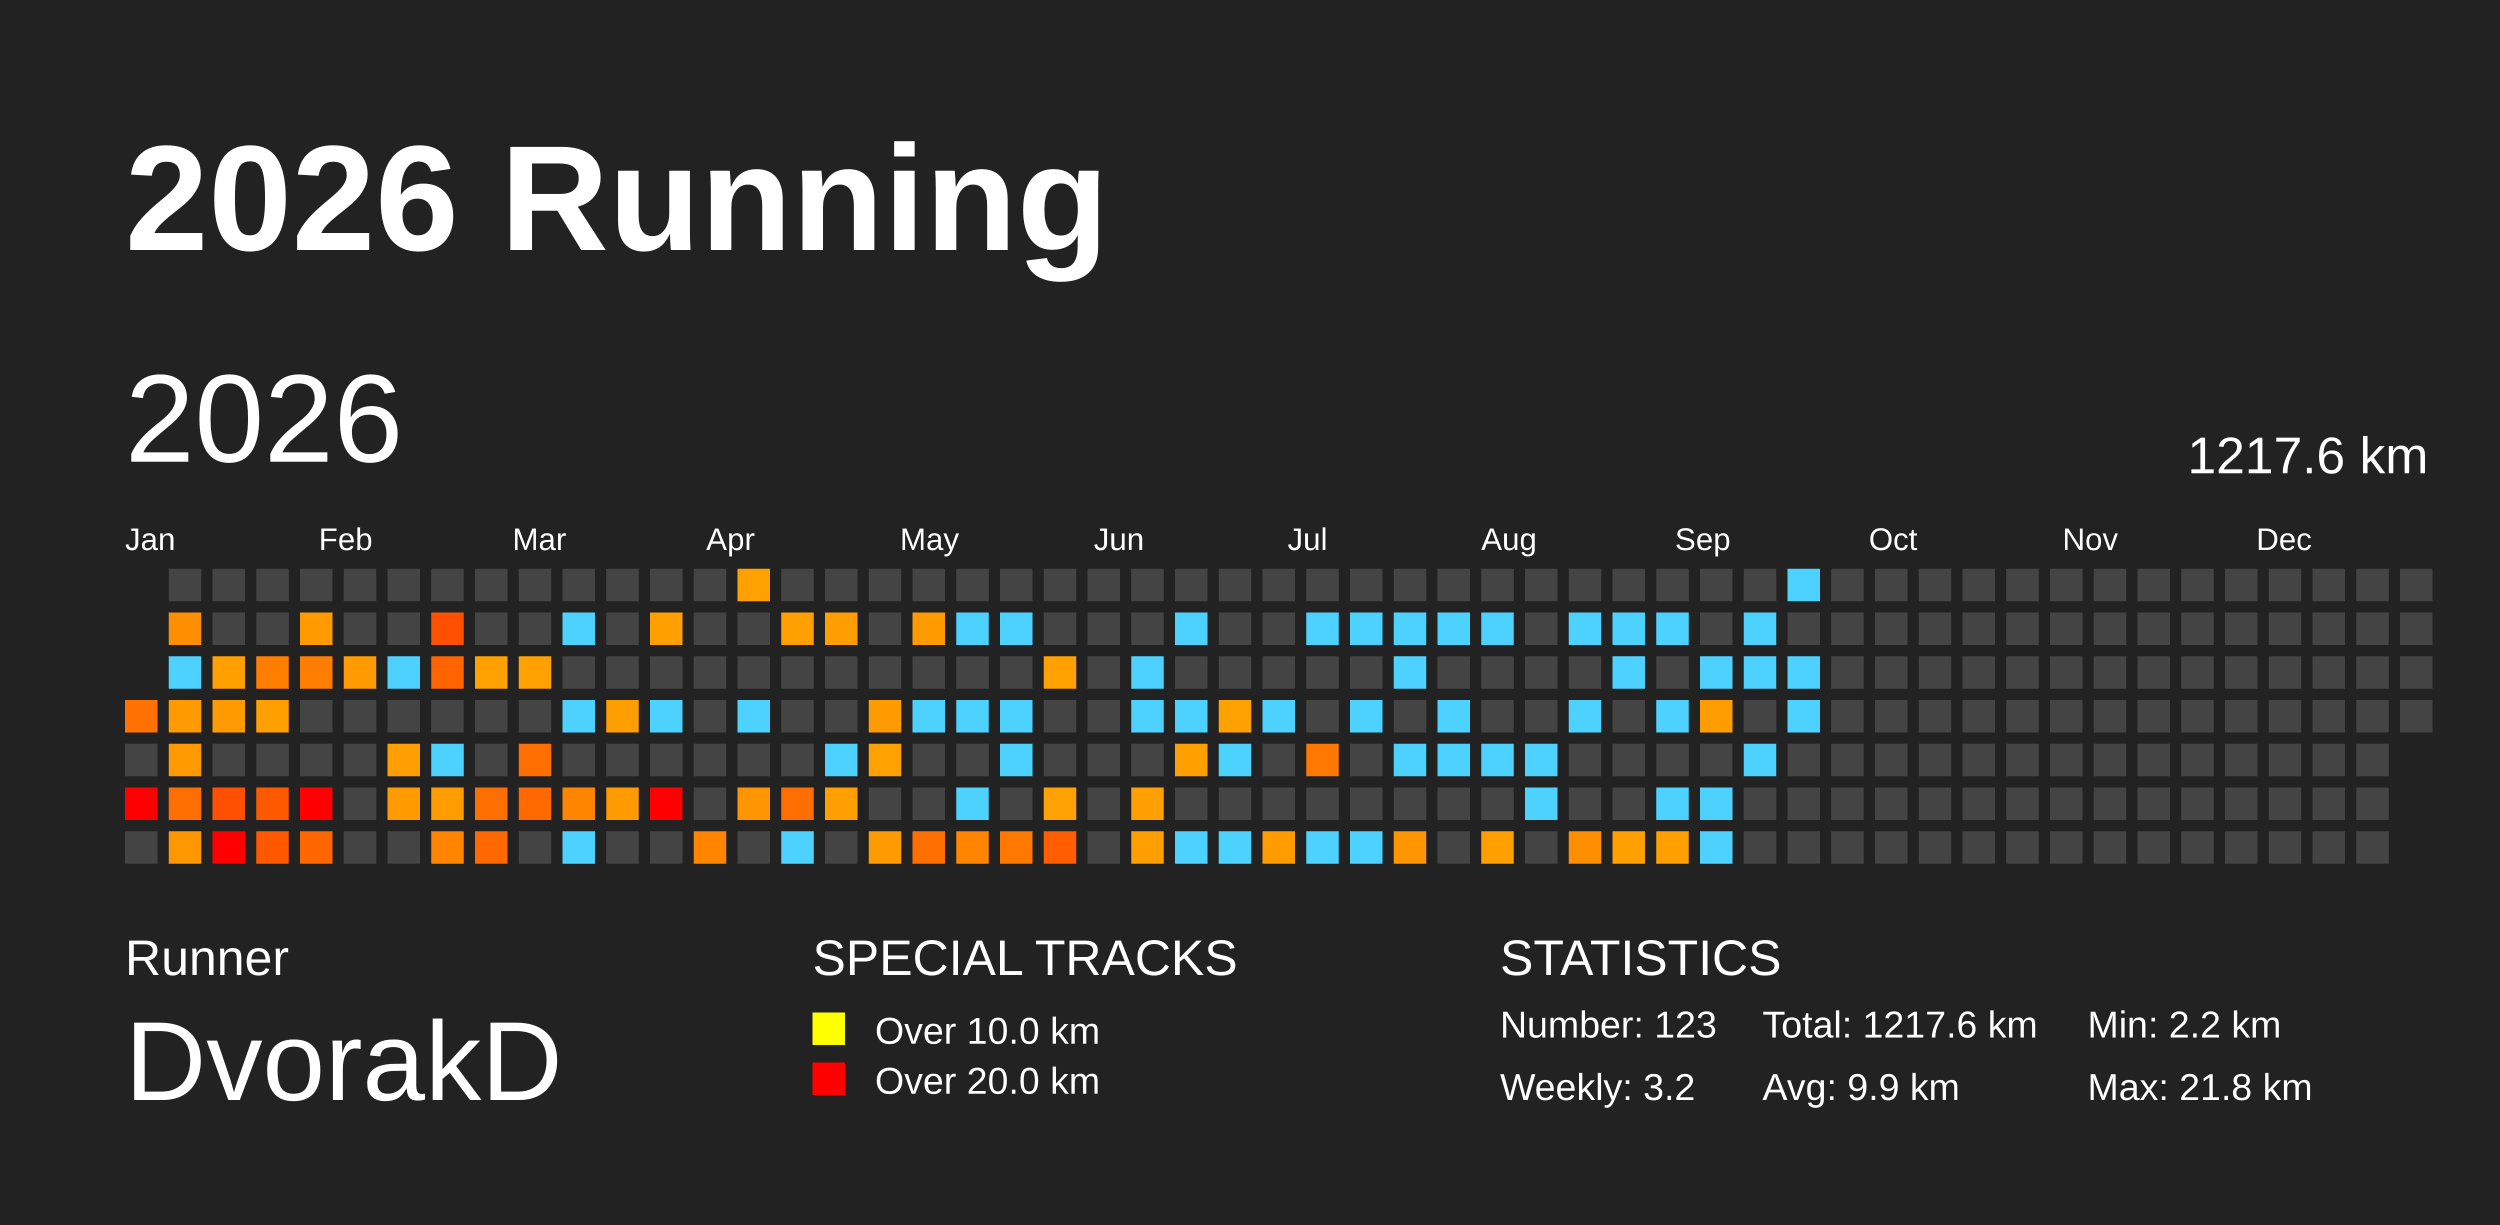
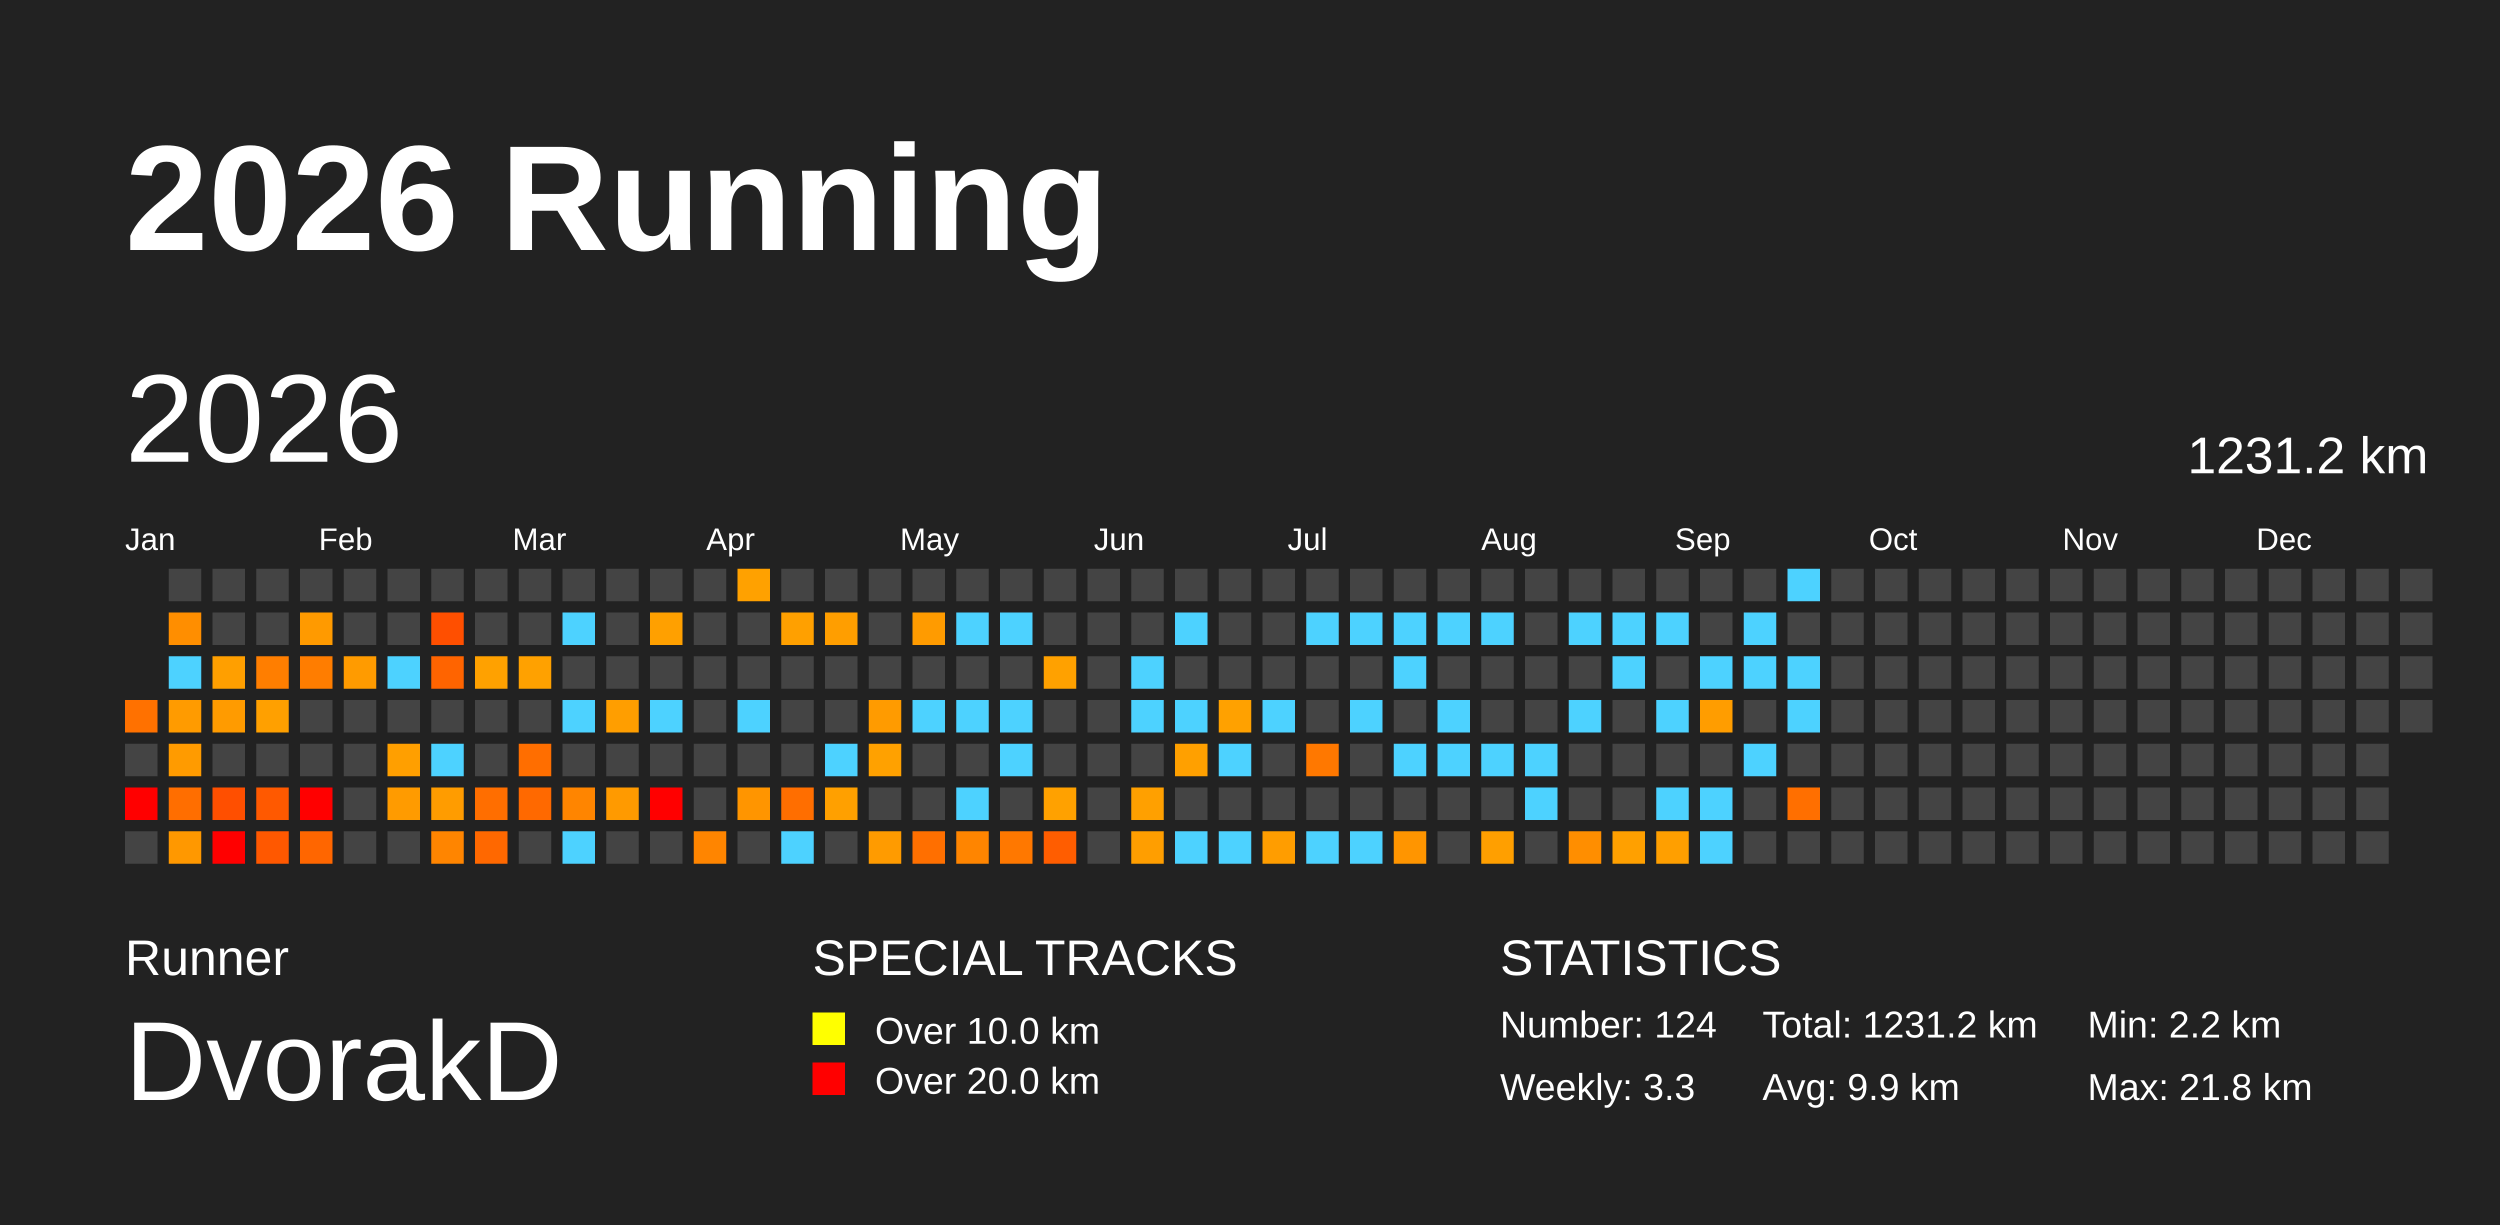
<svg xmlns="http://www.w3.org/2000/svg" baseProfile="full" height="98mm" version="1.1" viewBox="0,0,200,98" width="200mm">
  <defs />
  <rect fill="#222222" height="98" width="200" x="0" y="0" />
  <text fill="#FFFFFF" style="font-size:12px; font-family:Arial; font-weight:bold;" x="10" y="20">2026 Running</text>
  <text fill="#FFFFFF" style="font-size:4px; font-family:Arial" x="10" y="78">Runner</text>
  <text fill="#FFFFFF" style="font-size:9px; font-family:Arial" x="10" y="88">DvorakD</text>
  <text fill="#FFFFFF" style="font-size:4px; font-family:Arial" x="65" y="78">SPECIAL TRACKS</text>
  <rect fill="yellow" height="2.6" width="2.6" x="65" y="81" />
  <text fill="#FFFFFF" style="font-size:3px; font-family:Arial" x="70" y="83.5">Over 10.0 km</text>
  <rect fill="red" height="2.6" width="2.6" x="65" y="85" />
  <text fill="#FFFFFF" style="font-size:3px; font-family:Arial" x="70" y="87.5">Over 20.0 km</text>
  <text fill="#FFFFFF" style="font-size:4px; font-family:Arial" x="120" y="78">STATISTICS</text>
-   <text fill="#FFFFFF" style="font-size:3px; font-family:Arial" x="120" y="83">Number: 123</text>
-   <text fill="#FFFFFF" style="font-size:3px; font-family:Arial" x="120" y="88">Weekly: 3.2</text>
-   <text fill="#FFFFFF" style="font-size:3px; font-family:Arial" x="141" y="83">Total: 1217.6 km</text>
+   <text fill="#FFFFFF" style="font-size:3px; font-family:Arial" x="120" y="83">Number: 124</text>
+   <text fill="#FFFFFF" style="font-size:3px; font-family:Arial" x="120" y="88">Weekly: 3.3</text>
+   <text fill="#FFFFFF" style="font-size:3px; font-family:Arial" x="141" y="83">Total: 1231.2 km</text>
  <text fill="#FFFFFF" style="font-size:3px; font-family:Arial" x="141" y="88">Avg: 9.9 km</text>
  <text fill="#FFFFFF" style="font-size:3px; font-family:Arial" x="167" y="83">Min: 2.2 km</text>
  <text fill="#FFFFFF" style="font-size:3px; font-family:Arial" x="167" y="88">Max: 21.8 km</text>
  <text dominant-baseline="hanging" fill="#FFFFFF" style="font-size:10.0px; font-family:Arial;" x="10" y="30">2026</text>
-   <text dominant-baseline="hanging" fill="#FFFFFF" style="font-size:4.125px; font-family:Arial;" x="175" y="35">1217.6 km</text>
+   <text dominant-baseline="hanging" fill="#FFFFFF" style="font-size:4.125px; font-family:Arial;" x="175" y="35">1231.2 km</text>
  <text fill="#FFFFFF" style="font-size:2.5px; font-family:Arial" x="10.0" y="44">Jan</text>
  <text fill="#FFFFFF" style="font-size:2.5px; font-family:Arial" x="25.5" y="44">Feb</text>
  <text fill="#FFFFFF" style="font-size:2.5px; font-family:Arial" x="41.0" y="44">Mar</text>
  <text fill="#FFFFFF" style="font-size:2.5px; font-family:Arial" x="56.5" y="44">Apr</text>
  <text fill="#FFFFFF" style="font-size:2.5px; font-family:Arial" x="72.0" y="44">May</text>
  <text fill="#FFFFFF" style="font-size:2.5px; font-family:Arial" x="87.5" y="44">Jun</text>
  <text fill="#FFFFFF" style="font-size:2.5px; font-family:Arial" x="103.0" y="44">Jul</text>
  <text fill="#FFFFFF" style="font-size:2.5px; font-family:Arial" x="118.5" y="44">Aug</text>
  <text fill="#FFFFFF" style="font-size:2.5px; font-family:Arial" x="134.0" y="44">Sep</text>
  <text fill="#FFFFFF" style="font-size:2.5px; font-family:Arial" x="149.5" y="44">Oct</text>
  <text fill="#FFFFFF" style="font-size:2.5px; font-family:Arial" x="165.0" y="44">Nov</text>
  <text fill="#FFFFFF" style="font-size:2.5px; font-family:Arial" x="180.5" y="44">Dec</text>
  <rect fill="#ff7100" height="2.6" width="2.6" x="10.0" y="56.0" />
  <rect fill="#444444" height="2.6" width="2.6" x="10.0" y="59.5" />
  <rect fill="red" height="2.6" width="2.6" x="10.0" y="63.0" />
  <rect fill="#444444" height="2.6" width="2.6" x="10.0" y="66.5" />
  <rect fill="#444444" height="2.6" width="2.6" x="13.5" y="45.5" />
  <rect fill="#ff8e00" height="2.6" width="2.6" x="13.5" y="49.0" />
  <rect fill="#4dd2ff" height="2.6" width="2.6" x="13.5" y="52.5" />
  <rect fill="#ff9b00" height="2.6" width="2.6" x="13.5" y="56.0" />
  <rect fill="#ff9b00" height="2.6" width="2.6" x="13.5" y="59.5" />
  <rect fill="#ff6e00" height="2.6" width="2.6" x="13.5" y="63.0" />
  <rect fill="#ff9800" height="2.6" width="2.6" x="13.5" y="66.5" />
  <rect fill="#444444" height="2.6" width="2.6" x="17.0" y="45.5" />
  <rect fill="#444444" height="2.6" width="2.6" x="17.0" y="49.0" />
  <rect fill="#ff9f00" height="2.6" width="2.6" x="17.0" y="52.5" />
  <rect fill="#ff9b00" height="2.6" width="2.6" x="17.0" y="56.0" />
  <rect fill="#444444" height="2.6" width="2.6" x="17.0" y="59.5" />
  <rect fill="#ff4f00" height="2.6" width="2.6" x="17.0" y="63.0" />
  <rect fill="red" height="2.6" width="2.6" x="17.0" y="66.5" />
  <rect fill="#444444" height="2.6" width="2.6" x="20.5" y="45.5" />
  <rect fill="#444444" height="2.6" width="2.6" x="20.5" y="49.0" />
  <rect fill="#ff7e00" height="2.6" width="2.6" x="20.5" y="52.5" />
  <rect fill="#ffa000" height="2.6" width="2.6" x="20.5" y="56.0" />
  <rect fill="#444444" height="2.6" width="2.6" x="20.5" y="59.5" />
  <rect fill="#ff5900" height="2.6" width="2.6" x="20.5" y="63.0" />
  <rect fill="#ff5800" height="2.6" width="2.6" x="20.5" y="66.5" />
  <rect fill="#444444" height="2.6" width="2.6" x="24.0" y="45.5" />
  <rect fill="#ff9a00" height="2.6" width="2.6" x="24.0" y="49.0" />
  <rect fill="#ff7d00" height="2.6" width="2.6" x="24.0" y="52.5" />
  <rect fill="#444444" height="2.6" width="2.6" x="24.0" y="56.0" />
  <rect fill="#444444" height="2.6" width="2.6" x="24.0" y="59.5" />
  <rect fill="red" height="2.6" width="2.6" x="24.0" y="63.0" />
  <rect fill="#ff6600" height="2.6" width="2.6" x="24.0" y="66.5" />
  <rect fill="#444444" height="2.6" width="2.6" x="27.5" y="45.5" />
  <rect fill="#444444" height="2.6" width="2.6" x="27.5" y="49.0" />
  <rect fill="#ff9b00" height="2.6" width="2.6" x="27.5" y="52.5" />
  <rect fill="#444444" height="2.6" width="2.6" x="27.5" y="56.0" />
  <rect fill="#444444" height="2.6" width="2.6" x="27.5" y="59.5" />
  <rect fill="#444444" height="2.6" width="2.6" x="27.5" y="63.0" />
  <rect fill="#444444" height="2.6" width="2.6" x="27.5" y="66.5" />
  <rect fill="#444444" height="2.6" width="2.6" x="31.0" y="45.5" />
  <rect fill="#444444" height="2.6" width="2.6" x="31.0" y="49.0" />
  <rect fill="#4dd2ff" height="2.6" width="2.6" x="31.0" y="52.5" />
  <rect fill="#444444" height="2.6" width="2.6" x="31.0" y="56.0" />
  <rect fill="#ff9f00" height="2.6" width="2.6" x="31.0" y="59.5" />
  <rect fill="#ff9b00" height="2.6" width="2.6" x="31.0" y="63.0" />
  <rect fill="#444444" height="2.6" width="2.6" x="31.0" y="66.5" />
  <rect fill="#444444" height="2.6" width="2.6" x="34.5" y="45.5" />
  <rect fill="#ff4f00" height="2.6" width="2.6" x="34.5" y="49.0" />
  <rect fill="#ff6400" height="2.6" width="2.6" x="34.5" y="52.5" />
  <rect fill="#444444" height="2.6" width="2.6" x="34.5" y="56.0" />
  <rect fill="#4dd2ff" height="2.6" width="2.6" x="34.5" y="59.5" />
  <rect fill="#ff9c00" height="2.6" width="2.6" x="34.5" y="63.0" />
  <rect fill="#ff8500" height="2.6" width="2.6" x="34.5" y="66.5" />
  <rect fill="#444444" height="2.6" width="2.6" x="38.0" y="45.5" />
  <rect fill="#444444" height="2.6" width="2.6" x="38.0" y="49.0" />
  <rect fill="#ffa100" height="2.6" width="2.6" x="38.0" y="52.5" />
  <rect fill="#444444" height="2.6" width="2.6" x="38.0" y="56.0" />
  <rect fill="#444444" height="2.6" width="2.6" x="38.0" y="59.5" />
  <rect fill="#ff6e00" height="2.6" width="2.6" x="38.0" y="63.0" />
  <rect fill="#ff6800" height="2.6" width="2.6" x="38.0" y="66.5" />
  <rect fill="#444444" height="2.6" width="2.6" x="41.5" y="45.5" />
  <rect fill="#444444" height="2.6" width="2.6" x="41.5" y="49.0" />
  <rect fill="#ffa100" height="2.6" width="2.6" x="41.5" y="52.5" />
  <rect fill="#444444" height="2.6" width="2.6" x="41.5" y="56.0" />
  <rect fill="#ff6e00" height="2.6" width="2.6" x="41.5" y="59.5" />
  <rect fill="#ff6900" height="2.6" width="2.6" x="41.5" y="63.0" />
  <rect fill="#444444" height="2.6" width="2.6" x="41.5" y="66.5" />
  <rect fill="#444444" height="2.6" width="2.6" x="45.0" y="45.5" />
  <rect fill="#4dd2ff" height="2.6" width="2.6" x="45.0" y="49.0" />
  <rect fill="#444444" height="2.6" width="2.6" x="45.0" y="52.5" />
  <rect fill="#4dd2ff" height="2.6" width="2.6" x="45.0" y="56.0" />
  <rect fill="#444444" height="2.6" width="2.6" x="45.0" y="59.5" />
  <rect fill="#ff8500" height="2.6" width="2.6" x="45.0" y="63.0" />
  <rect fill="#4dd2ff" height="2.6" width="2.6" x="45.0" y="66.5" />
  <rect fill="#444444" height="2.6" width="2.6" x="48.5" y="45.5" />
  <rect fill="#444444" height="2.6" width="2.6" x="48.5" y="49.0" />
  <rect fill="#444444" height="2.6" width="2.6" x="48.5" y="52.5" />
  <rect fill="#ff9e00" height="2.6" width="2.6" x="48.5" y="56.0" />
  <rect fill="#444444" height="2.6" width="2.6" x="48.5" y="59.5" />
  <rect fill="#ff9a00" height="2.6" width="2.6" x="48.5" y="63.0" />
  <rect fill="#444444" height="2.6" width="2.6" x="48.5" y="66.5" />
  <rect fill="#444444" height="2.6" width="2.6" x="52.0" y="45.5" />
  <rect fill="#ffa000" height="2.6" width="2.6" x="52.0" y="49.0" />
  <rect fill="#444444" height="2.6" width="2.6" x="52.0" y="52.5" />
  <rect fill="#4dd2ff" height="2.6" width="2.6" x="52.0" y="56.0" />
  <rect fill="#444444" height="2.6" width="2.6" x="52.0" y="59.5" />
  <rect fill="red" height="2.6" width="2.6" x="52.0" y="63.0" />
  <rect fill="#444444" height="2.6" width="2.6" x="52.0" y="66.5" />
  <rect fill="#444444" height="2.6" width="2.6" x="55.5" y="45.5" />
  <rect fill="#444444" height="2.6" width="2.6" x="55.5" y="49.0" />
  <rect fill="#444444" height="2.6" width="2.6" x="55.5" y="52.5" />
  <rect fill="#444444" height="2.6" width="2.6" x="55.5" y="56.0" />
  <rect fill="#444444" height="2.6" width="2.6" x="55.5" y="59.5" />
  <rect fill="#444444" height="2.6" width="2.6" x="55.5" y="63.0" />
  <rect fill="#ff8500" height="2.6" width="2.6" x="55.5" y="66.5" />
  <rect fill="#ffa100" height="2.6" width="2.6" x="59.0" y="45.5" />
  <rect fill="#444444" height="2.6" width="2.6" x="59.0" y="49.0" />
  <rect fill="#444444" height="2.6" width="2.6" x="59.0" y="52.5" />
  <rect fill="#4dd2ff" height="2.6" width="2.6" x="59.0" y="56.0" />
  <rect fill="#444444" height="2.6" width="2.6" x="59.0" y="59.5" />
  <rect fill="#ff9500" height="2.6" width="2.6" x="59.0" y="63.0" />
  <rect fill="#444444" height="2.6" width="2.6" x="59.0" y="66.5" />
  <rect fill="#444444" height="2.6" width="2.6" x="62.5" y="45.5" />
  <rect fill="#ffa000" height="2.6" width="2.6" x="62.5" y="49.0" />
  <rect fill="#444444" height="2.6" width="2.6" x="62.5" y="52.5" />
  <rect fill="#444444" height="2.6" width="2.6" x="62.5" y="56.0" />
  <rect fill="#444444" height="2.6" width="2.6" x="62.5" y="59.5" />
  <rect fill="#ff6e00" height="2.6" width="2.6" x="62.5" y="63.0" />
  <rect fill="#4dd2ff" height="2.6" width="2.6" x="62.5" y="66.5" />
  <rect fill="#444444" height="2.6" width="2.6" x="66.0" y="45.5" />
  <rect fill="#ff9e00" height="2.6" width="2.6" x="66.0" y="49.0" />
  <rect fill="#444444" height="2.6" width="2.6" x="66.0" y="52.5" />
  <rect fill="#444444" height="2.6" width="2.6" x="66.0" y="56.0" />
  <rect fill="#4dd2ff" height="2.6" width="2.6" x="66.0" y="59.5" />
  <rect fill="#ffa000" height="2.6" width="2.6" x="66.0" y="63.0" />
  <rect fill="#444444" height="2.6" width="2.6" x="66.0" y="66.5" />
  <rect fill="#444444" height="2.6" width="2.6" x="69.5" y="45.5" />
  <rect fill="#444444" height="2.6" width="2.6" x="69.5" y="49.0" />
  <rect fill="#444444" height="2.6" width="2.6" x="69.5" y="52.5" />
  <rect fill="#ff9b00" height="2.6" width="2.6" x="69.5" y="56.0" />
  <rect fill="#ffa100" height="2.6" width="2.6" x="69.5" y="59.5" />
  <rect fill="#444444" height="2.6" width="2.6" x="69.5" y="63.0" />
  <rect fill="#ff9b00" height="2.6" width="2.6" x="69.5" y="66.5" />
  <rect fill="#444444" height="2.6" width="2.6" x="73.0" y="45.5" />
  <rect fill="#ff9b00" height="2.6" width="2.6" x="73.0" y="49.0" />
  <rect fill="#444444" height="2.6" width="2.6" x="73.0" y="52.5" />
  <rect fill="#4dd2ff" height="2.6" width="2.6" x="73.0" y="56.0" />
  <rect fill="#444444" height="2.6" width="2.6" x="73.0" y="59.5" />
  <rect fill="#444444" height="2.6" width="2.6" x="73.0" y="63.0" />
  <rect fill="#ff6f00" height="2.6" width="2.6" x="73.0" y="66.5" />
  <rect fill="#444444" height="2.6" width="2.6" x="76.5" y="45.5" />
  <rect fill="#4dd2ff" height="2.6" width="2.6" x="76.5" y="49.0" />
  <rect fill="#444444" height="2.6" width="2.6" x="76.5" y="52.5" />
  <rect fill="#4dd2ff" height="2.6" width="2.6" x="76.5" y="56.0" />
  <rect fill="#444444" height="2.6" width="2.6" x="76.5" y="59.5" />
  <rect fill="#4dd2ff" height="2.6" width="2.6" x="76.5" y="63.0" />
  <rect fill="#ff8500" height="2.6" width="2.6" x="76.5" y="66.5" />
  <rect fill="#444444" height="2.6" width="2.6" x="80.0" y="45.5" />
  <rect fill="#4dd2ff" height="2.6" width="2.6" x="80.0" y="49.0" />
  <rect fill="#444444" height="2.6" width="2.6" x="80.0" y="52.5" />
  <rect fill="#4dd2ff" height="2.6" width="2.6" x="80.0" y="56.0" />
  <rect fill="#4dd2ff" height="2.6" width="2.6" x="80.0" y="59.5" />
  <rect fill="#444444" height="2.6" width="2.6" x="80.0" y="63.0" />
  <rect fill="#ff7800" height="2.6" width="2.6" x="80.0" y="66.5" />
  <rect fill="#444444" height="2.6" width="2.6" x="83.5" y="45.5" />
  <rect fill="#444444" height="2.6" width="2.6" x="83.5" y="49.0" />
  <rect fill="#ffa100" height="2.6" width="2.6" x="83.5" y="52.5" />
  <rect fill="#444444" height="2.6" width="2.6" x="83.5" y="56.0" />
  <rect fill="#444444" height="2.6" width="2.6" x="83.5" y="59.5" />
  <rect fill="#ffa100" height="2.6" width="2.6" x="83.5" y="63.0" />
  <rect fill="#ff5d00" height="2.6" width="2.6" x="83.5" y="66.5" />
  <rect fill="#444444" height="2.6" width="2.6" x="87.0" y="45.5" />
  <rect fill="#444444" height="2.6" width="2.6" x="87.0" y="49.0" />
  <rect fill="#444444" height="2.6" width="2.6" x="87.0" y="52.5" />
  <rect fill="#444444" height="2.6" width="2.6" x="87.0" y="56.0" />
  <rect fill="#444444" height="2.6" width="2.6" x="87.0" y="59.5" />
  <rect fill="#444444" height="2.6" width="2.6" x="87.0" y="63.0" />
  <rect fill="#444444" height="2.6" width="2.6" x="87.0" y="66.5" />
  <rect fill="#444444" height="2.6" width="2.6" x="90.5" y="45.5" />
  <rect fill="#444444" height="2.6" width="2.6" x="90.5" y="49.0" />
  <rect fill="#4dd2ff" height="2.6" width="2.6" x="90.5" y="52.5" />
  <rect fill="#4dd2ff" height="2.6" width="2.6" x="90.5" y="56.0" />
  <rect fill="#444444" height="2.6" width="2.6" x="90.5" y="59.5" />
  <rect fill="#ffa000" height="2.6" width="2.6" x="90.5" y="63.0" />
  <rect fill="#ff9e00" height="2.6" width="2.6" x="90.5" y="66.5" />
  <rect fill="#444444" height="2.6" width="2.6" x="94.0" y="45.5" />
  <rect fill="#4dd2ff" height="2.6" width="2.6" x="94.0" y="49.0" />
  <rect fill="#444444" height="2.6" width="2.6" x="94.0" y="52.5" />
  <rect fill="#4dd2ff" height="2.6" width="2.6" x="94.0" y="56.0" />
  <rect fill="#ffa000" height="2.6" width="2.6" x="94.0" y="59.5" />
  <rect fill="#444444" height="2.6" width="2.6" x="94.0" y="63.0" />
  <rect fill="#4dd2ff" height="2.6" width="2.6" x="94.0" y="66.5" />
  <rect fill="#444444" height="2.6" width="2.6" x="97.5" y="45.5" />
  <rect fill="#444444" height="2.6" width="2.6" x="97.5" y="49.0" />
  <rect fill="#444444" height="2.6" width="2.6" x="97.5" y="52.5" />
  <rect fill="#ffa100" height="2.6" width="2.6" x="97.5" y="56.0" />
  <rect fill="#4dd2ff" height="2.6" width="2.6" x="97.5" y="59.5" />
  <rect fill="#444444" height="2.6" width="2.6" x="97.5" y="63.0" />
  <rect fill="#4dd2ff" height="2.6" width="2.6" x="97.5" y="66.5" />
  <rect fill="#444444" height="2.6" width="2.6" x="101.0" y="45.5" />
  <rect fill="#444444" height="2.6" width="2.6" x="101.0" y="49.0" />
  <rect fill="#444444" height="2.6" width="2.6" x="101.0" y="52.5" />
  <rect fill="#4dd2ff" height="2.6" width="2.6" x="101.0" y="56.0" />
  <rect fill="#444444" height="2.6" width="2.6" x="101.0" y="59.5" />
  <rect fill="#444444" height="2.6" width="2.6" x="101.0" y="63.0" />
  <rect fill="#ff9d00" height="2.6" width="2.6" x="101.0" y="66.5" />
  <rect fill="#444444" height="2.6" width="2.6" x="104.5" y="45.5" />
  <rect fill="#4dd2ff" height="2.6" width="2.6" x="104.5" y="49.0" />
  <rect fill="#444444" height="2.6" width="2.6" x="104.5" y="52.5" />
  <rect fill="#444444" height="2.6" width="2.6" x="104.5" y="56.0" />
  <rect fill="#ff7800" height="2.6" width="2.6" x="104.5" y="59.5" />
  <rect fill="#444444" height="2.6" width="2.6" x="104.5" y="63.0" />
  <rect fill="#4dd2ff" height="2.6" width="2.6" x="104.5" y="66.5" />
  <rect fill="#444444" height="2.6" width="2.6" x="108.0" y="45.5" />
  <rect fill="#4dd2ff" height="2.6" width="2.6" x="108.0" y="49.0" />
  <rect fill="#444444" height="2.6" width="2.6" x="108.0" y="52.5" />
  <rect fill="#4dd2ff" height="2.6" width="2.6" x="108.0" y="56.0" />
  <rect fill="#444444" height="2.6" width="2.6" x="108.0" y="59.5" />
  <rect fill="#444444" height="2.6" width="2.6" x="108.0" y="63.0" />
  <rect fill="#4dd2ff" height="2.6" width="2.6" x="108.0" y="66.5" />
  <rect fill="#444444" height="2.6" width="2.6" x="111.5" y="45.5" />
  <rect fill="#4dd2ff" height="2.6" width="2.6" x="111.5" y="49.0" />
  <rect fill="#4dd2ff" height="2.6" width="2.6" x="111.5" y="52.5" />
  <rect fill="#444444" height="2.6" width="2.6" x="111.5" y="56.0" />
  <rect fill="#4dd2ff" height="2.6" width="2.6" x="111.5" y="59.5" />
  <rect fill="#444444" height="2.6" width="2.6" x="111.5" y="63.0" />
  <rect fill="#ff9500" height="2.6" width="2.6" x="111.5" y="66.5" />
  <rect fill="#444444" height="2.6" width="2.6" x="115.0" y="45.5" />
  <rect fill="#4dd2ff" height="2.6" width="2.6" x="115.0" y="49.0" />
  <rect fill="#444444" height="2.6" width="2.6" x="115.0" y="52.5" />
  <rect fill="#4dd2ff" height="2.6" width="2.6" x="115.0" y="56.0" />
  <rect fill="#4dd2ff" height="2.6" width="2.6" x="115.0" y="59.5" />
  <rect fill="#444444" height="2.6" width="2.6" x="115.0" y="63.0" />
  <rect fill="#444444" height="2.6" width="2.6" x="115.0" y="66.5" />
  <rect fill="#444444" height="2.6" width="2.6" x="118.5" y="45.5" />
  <rect fill="#4dd2ff" height="2.6" width="2.6" x="118.5" y="49.0" />
  <rect fill="#444444" height="2.6" width="2.6" x="118.5" y="52.5" />
  <rect fill="#444444" height="2.6" width="2.6" x="118.5" y="56.0" />
  <rect fill="#4dd2ff" height="2.6" width="2.6" x="118.5" y="59.5" />
  <rect fill="#444444" height="2.6" width="2.6" x="118.5" y="63.0" />
  <rect fill="#ff9f00" height="2.6" width="2.6" x="118.5" y="66.5" />
  <rect fill="#444444" height="2.6" width="2.6" x="122.0" y="45.5" />
  <rect fill="#444444" height="2.6" width="2.6" x="122.0" y="49.0" />
  <rect fill="#444444" height="2.6" width="2.6" x="122.0" y="52.5" />
  <rect fill="#444444" height="2.6" width="2.6" x="122.0" y="56.0" />
  <rect fill="#4dd2ff" height="2.6" width="2.6" x="122.0" y="59.5" />
  <rect fill="#4dd2ff" height="2.6" width="2.6" x="122.0" y="63.0" />
  <rect fill="#444444" height="2.6" width="2.6" x="122.0" y="66.5" />
  <rect fill="#444444" height="2.6" width="2.6" x="125.5" y="45.5" />
  <rect fill="#4dd2ff" height="2.6" width="2.6" x="125.5" y="49.0" />
  <rect fill="#444444" height="2.6" width="2.6" x="125.5" y="52.5" />
  <rect fill="#4dd2ff" height="2.6" width="2.6" x="125.5" y="56.0" />
  <rect fill="#444444" height="2.6" width="2.6" x="125.5" y="59.5" />
  <rect fill="#444444" height="2.6" width="2.6" x="125.5" y="63.0" />
  <rect fill="#ff8e00" height="2.6" width="2.6" x="125.5" y="66.5" />
  <rect fill="#444444" height="2.6" width="2.6" x="129.0" y="45.5" />
  <rect fill="#4dd2ff" height="2.6" width="2.6" x="129.0" y="49.0" />
  <rect fill="#4dd2ff" height="2.6" width="2.6" x="129.0" y="52.5" />
  <rect fill="#444444" height="2.6" width="2.6" x="129.0" y="56.0" />
  <rect fill="#444444" height="2.6" width="2.6" x="129.0" y="59.5" />
  <rect fill="#444444" height="2.6" width="2.6" x="129.0" y="63.0" />
  <rect fill="#ffa000" height="2.6" width="2.6" x="129.0" y="66.5" />
  <rect fill="#444444" height="2.6" width="2.6" x="132.5" y="45.5" />
  <rect fill="#4dd2ff" height="2.6" width="2.6" x="132.5" y="49.0" />
  <rect fill="#444444" height="2.6" width="2.6" x="132.5" y="52.5" />
  <rect fill="#4dd2ff" height="2.6" width="2.6" x="132.5" y="56.0" />
  <rect fill="#444444" height="2.6" width="2.6" x="132.5" y="59.5" />
  <rect fill="#4dd2ff" height="2.6" width="2.6" x="132.5" y="63.0" />
  <rect fill="#ff9f00" height="2.6" width="2.6" x="132.5" y="66.5" />
  <rect fill="#444444" height="2.6" width="2.6" x="136.0" y="45.5" />
  <rect fill="#444444" height="2.6" width="2.6" x="136.0" y="49.0" />
  <rect fill="#4dd2ff" height="2.6" width="2.6" x="136.0" y="52.5" />
  <rect fill="#ff9d00" height="2.6" width="2.6" x="136.0" y="56.0" />
  <rect fill="#444444" height="2.6" width="2.6" x="136.0" y="59.5" />
  <rect fill="#4dd2ff" height="2.6" width="2.6" x="136.0" y="63.0" />
  <rect fill="#4dd2ff" height="2.6" width="2.6" x="136.0" y="66.5" />
  <rect fill="#444444" height="2.6" width="2.6" x="139.5" y="45.5" />
  <rect fill="#4dd2ff" height="2.6" width="2.6" x="139.5" y="49.0" />
  <rect fill="#4dd2ff" height="2.6" width="2.6" x="139.5" y="52.5" />
  <rect fill="#444444" height="2.6" width="2.6" x="139.5" y="56.0" />
  <rect fill="#4dd2ff" height="2.6" width="2.6" x="139.5" y="59.5" />
  <rect fill="#444444" height="2.6" width="2.6" x="139.5" y="63.0" />
  <rect fill="#444444" height="2.6" width="2.6" x="139.5" y="66.5" />
  <rect fill="#4dd2ff" height="2.6" width="2.6" x="143.0" y="45.5" />
  <rect fill="#444444" height="2.6" width="2.6" x="143.0" y="49.0" />
  <rect fill="#4dd2ff" height="2.6" width="2.6" x="143.0" y="52.5" />
  <rect fill="#4dd2ff" height="2.6" width="2.6" x="143.0" y="56.0" />
  <rect fill="#444444" height="2.6" width="2.6" x="143.0" y="59.5" />
-   <rect fill="#444444" height="2.6" width="2.6" x="143.0" y="63.0" />
+   <rect fill="#ff6f00" height="2.6" width="2.6" x="143.0" y="63.0" />
  <rect fill="#444444" height="2.6" width="2.6" x="143.0" y="66.5" />
  <rect fill="#444444" height="2.6" width="2.6" x="146.5" y="45.5" />
  <rect fill="#444444" height="2.6" width="2.6" x="146.5" y="49.0" />
  <rect fill="#444444" height="2.6" width="2.6" x="146.5" y="52.5" />
  <rect fill="#444444" height="2.6" width="2.6" x="146.5" y="56.0" />
  <rect fill="#444444" height="2.6" width="2.6" x="146.5" y="59.5" />
  <rect fill="#444444" height="2.6" width="2.6" x="146.5" y="63.0" />
  <rect fill="#444444" height="2.6" width="2.6" x="146.5" y="66.5" />
  <rect fill="#444444" height="2.6" width="2.6" x="150.0" y="45.5" />
  <rect fill="#444444" height="2.6" width="2.6" x="150.0" y="49.0" />
  <rect fill="#444444" height="2.6" width="2.6" x="150.0" y="52.5" />
  <rect fill="#444444" height="2.6" width="2.6" x="150.0" y="56.0" />
  <rect fill="#444444" height="2.6" width="2.6" x="150.0" y="59.5" />
  <rect fill="#444444" height="2.6" width="2.6" x="150.0" y="63.0" />
  <rect fill="#444444" height="2.6" width="2.6" x="150.0" y="66.5" />
  <rect fill="#444444" height="2.6" width="2.6" x="153.5" y="45.5" />
  <rect fill="#444444" height="2.6" width="2.6" x="153.5" y="49.0" />
  <rect fill="#444444" height="2.6" width="2.6" x="153.5" y="52.5" />
  <rect fill="#444444" height="2.6" width="2.6" x="153.5" y="56.0" />
  <rect fill="#444444" height="2.6" width="2.6" x="153.5" y="59.5" />
  <rect fill="#444444" height="2.6" width="2.6" x="153.5" y="63.0" />
  <rect fill="#444444" height="2.6" width="2.6" x="153.5" y="66.5" />
  <rect fill="#444444" height="2.6" width="2.6" x="157.0" y="45.5" />
  <rect fill="#444444" height="2.6" width="2.6" x="157.0" y="49.0" />
  <rect fill="#444444" height="2.6" width="2.6" x="157.0" y="52.5" />
  <rect fill="#444444" height="2.6" width="2.6" x="157.0" y="56.0" />
  <rect fill="#444444" height="2.6" width="2.6" x="157.0" y="59.5" />
  <rect fill="#444444" height="2.6" width="2.6" x="157.0" y="63.0" />
  <rect fill="#444444" height="2.6" width="2.6" x="157.0" y="66.5" />
  <rect fill="#444444" height="2.6" width="2.6" x="160.5" y="45.5" />
  <rect fill="#444444" height="2.6" width="2.6" x="160.5" y="49.0" />
  <rect fill="#444444" height="2.6" width="2.6" x="160.5" y="52.5" />
  <rect fill="#444444" height="2.6" width="2.6" x="160.5" y="56.0" />
  <rect fill="#444444" height="2.6" width="2.6" x="160.5" y="59.5" />
  <rect fill="#444444" height="2.6" width="2.6" x="160.5" y="63.0" />
  <rect fill="#444444" height="2.6" width="2.6" x="160.5" y="66.5" />
  <rect fill="#444444" height="2.6" width="2.6" x="164.0" y="45.5" />
  <rect fill="#444444" height="2.6" width="2.6" x="164.0" y="49.0" />
  <rect fill="#444444" height="2.6" width="2.6" x="164.0" y="52.5" />
  <rect fill="#444444" height="2.6" width="2.6" x="164.0" y="56.0" />
  <rect fill="#444444" height="2.6" width="2.6" x="164.0" y="59.5" />
  <rect fill="#444444" height="2.6" width="2.6" x="164.0" y="63.0" />
  <rect fill="#444444" height="2.6" width="2.6" x="164.0" y="66.5" />
  <rect fill="#444444" height="2.6" width="2.6" x="167.5" y="45.5" />
  <rect fill="#444444" height="2.6" width="2.6" x="167.5" y="49.0" />
  <rect fill="#444444" height="2.6" width="2.6" x="167.5" y="52.5" />
  <rect fill="#444444" height="2.6" width="2.6" x="167.5" y="56.0" />
  <rect fill="#444444" height="2.6" width="2.6" x="167.5" y="59.5" />
  <rect fill="#444444" height="2.6" width="2.6" x="167.5" y="63.0" />
  <rect fill="#444444" height="2.6" width="2.6" x="167.5" y="66.5" />
  <rect fill="#444444" height="2.6" width="2.6" x="171.0" y="45.5" />
  <rect fill="#444444" height="2.6" width="2.6" x="171.0" y="49.0" />
  <rect fill="#444444" height="2.6" width="2.6" x="171.0" y="52.5" />
  <rect fill="#444444" height="2.6" width="2.6" x="171.0" y="56.0" />
  <rect fill="#444444" height="2.6" width="2.6" x="171.0" y="59.5" />
  <rect fill="#444444" height="2.6" width="2.6" x="171.0" y="63.0" />
  <rect fill="#444444" height="2.6" width="2.6" x="171.0" y="66.5" />
  <rect fill="#444444" height="2.6" width="2.6" x="174.5" y="45.5" />
  <rect fill="#444444" height="2.6" width="2.6" x="174.5" y="49.0" />
  <rect fill="#444444" height="2.6" width="2.6" x="174.5" y="52.5" />
  <rect fill="#444444" height="2.6" width="2.6" x="174.5" y="56.0" />
  <rect fill="#444444" height="2.6" width="2.6" x="174.5" y="59.5" />
  <rect fill="#444444" height="2.6" width="2.6" x="174.5" y="63.0" />
  <rect fill="#444444" height="2.6" width="2.6" x="174.5" y="66.5" />
  <rect fill="#444444" height="2.6" width="2.6" x="178.0" y="45.5" />
  <rect fill="#444444" height="2.6" width="2.6" x="178.0" y="49.0" />
  <rect fill="#444444" height="2.6" width="2.6" x="178.0" y="52.5" />
  <rect fill="#444444" height="2.6" width="2.6" x="178.0" y="56.0" />
  <rect fill="#444444" height="2.6" width="2.6" x="178.0" y="59.5" />
  <rect fill="#444444" height="2.6" width="2.6" x="178.0" y="63.0" />
  <rect fill="#444444" height="2.6" width="2.6" x="178.0" y="66.5" />
  <rect fill="#444444" height="2.6" width="2.6" x="181.5" y="45.5" />
  <rect fill="#444444" height="2.6" width="2.6" x="181.5" y="49.0" />
  <rect fill="#444444" height="2.6" width="2.6" x="181.5" y="52.5" />
  <rect fill="#444444" height="2.6" width="2.6" x="181.5" y="56.0" />
  <rect fill="#444444" height="2.6" width="2.6" x="181.5" y="59.5" />
  <rect fill="#444444" height="2.6" width="2.6" x="181.5" y="63.0" />
  <rect fill="#444444" height="2.6" width="2.6" x="181.5" y="66.5" />
  <rect fill="#444444" height="2.6" width="2.6" x="185.0" y="45.5" />
  <rect fill="#444444" height="2.6" width="2.6" x="185.0" y="49.0" />
  <rect fill="#444444" height="2.6" width="2.6" x="185.0" y="52.5" />
  <rect fill="#444444" height="2.6" width="2.6" x="185.0" y="56.0" />
  <rect fill="#444444" height="2.6" width="2.6" x="185.0" y="59.5" />
  <rect fill="#444444" height="2.6" width="2.6" x="185.0" y="63.0" />
  <rect fill="#444444" height="2.6" width="2.6" x="185.0" y="66.5" />
  <rect fill="#444444" height="2.6" width="2.6" x="188.5" y="45.5" />
  <rect fill="#444444" height="2.6" width="2.6" x="188.5" y="49.0" />
  <rect fill="#444444" height="2.6" width="2.6" x="188.5" y="52.5" />
  <rect fill="#444444" height="2.6" width="2.6" x="188.5" y="56.0" />
  <rect fill="#444444" height="2.6" width="2.6" x="188.5" y="59.5" />
  <rect fill="#444444" height="2.6" width="2.6" x="188.5" y="63.0" />
  <rect fill="#444444" height="2.6" width="2.6" x="188.5" y="66.5" />
  <rect fill="#444444" height="2.6" width="2.6" x="192.0" y="45.5" />
  <rect fill="#444444" height="2.6" width="2.6" x="192.0" y="49.0" />
  <rect fill="#444444" height="2.6" width="2.6" x="192.0" y="52.5" />
  <rect fill="#444444" height="2.6" width="2.6" x="192.0" y="56.0" />
</svg>
